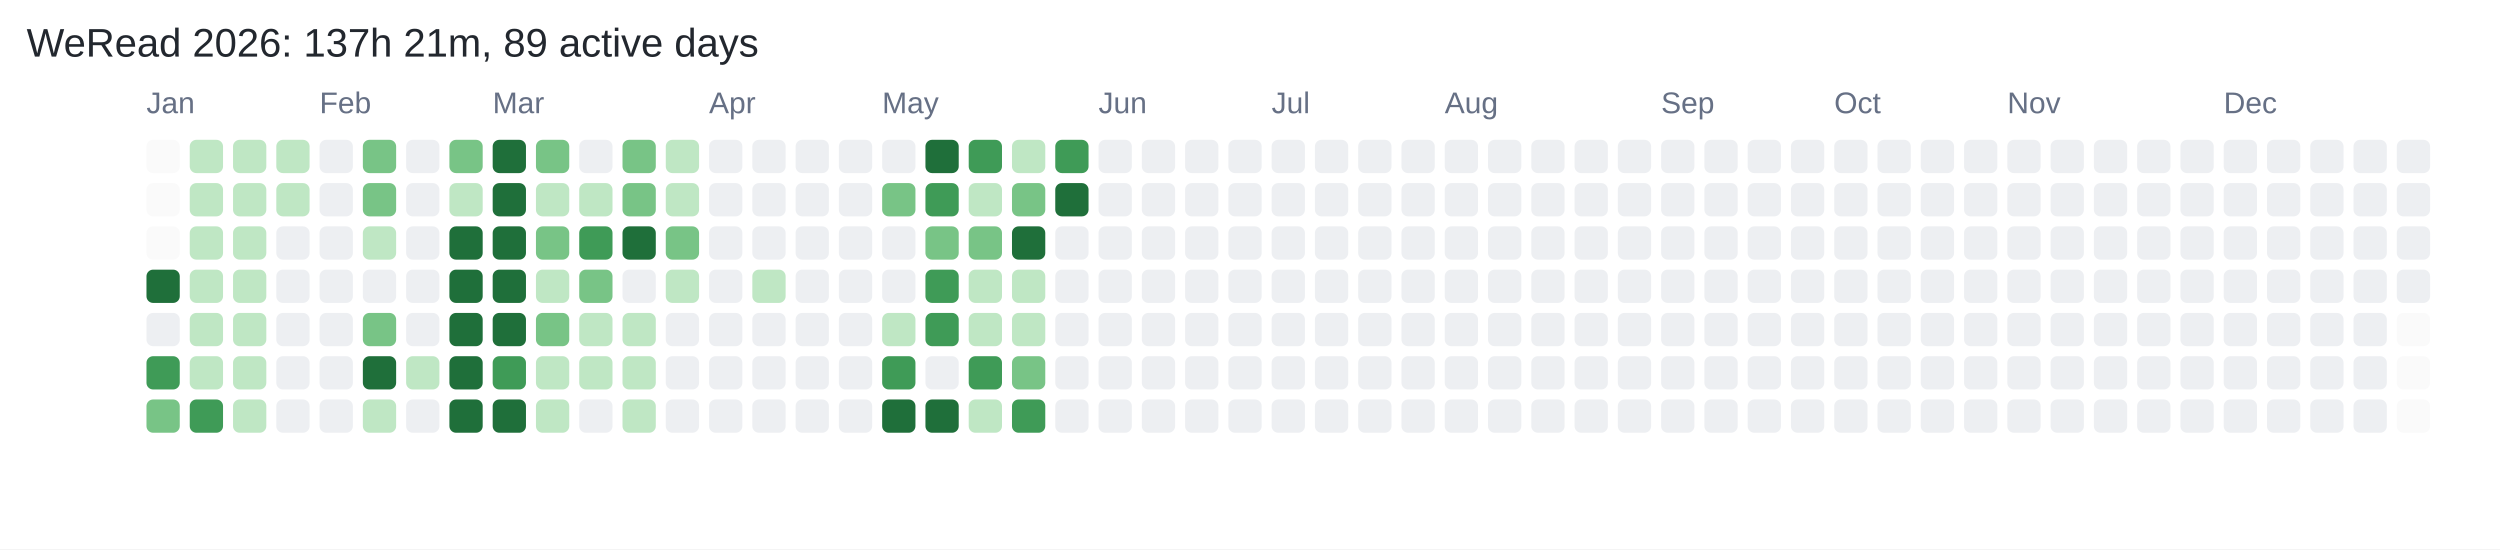
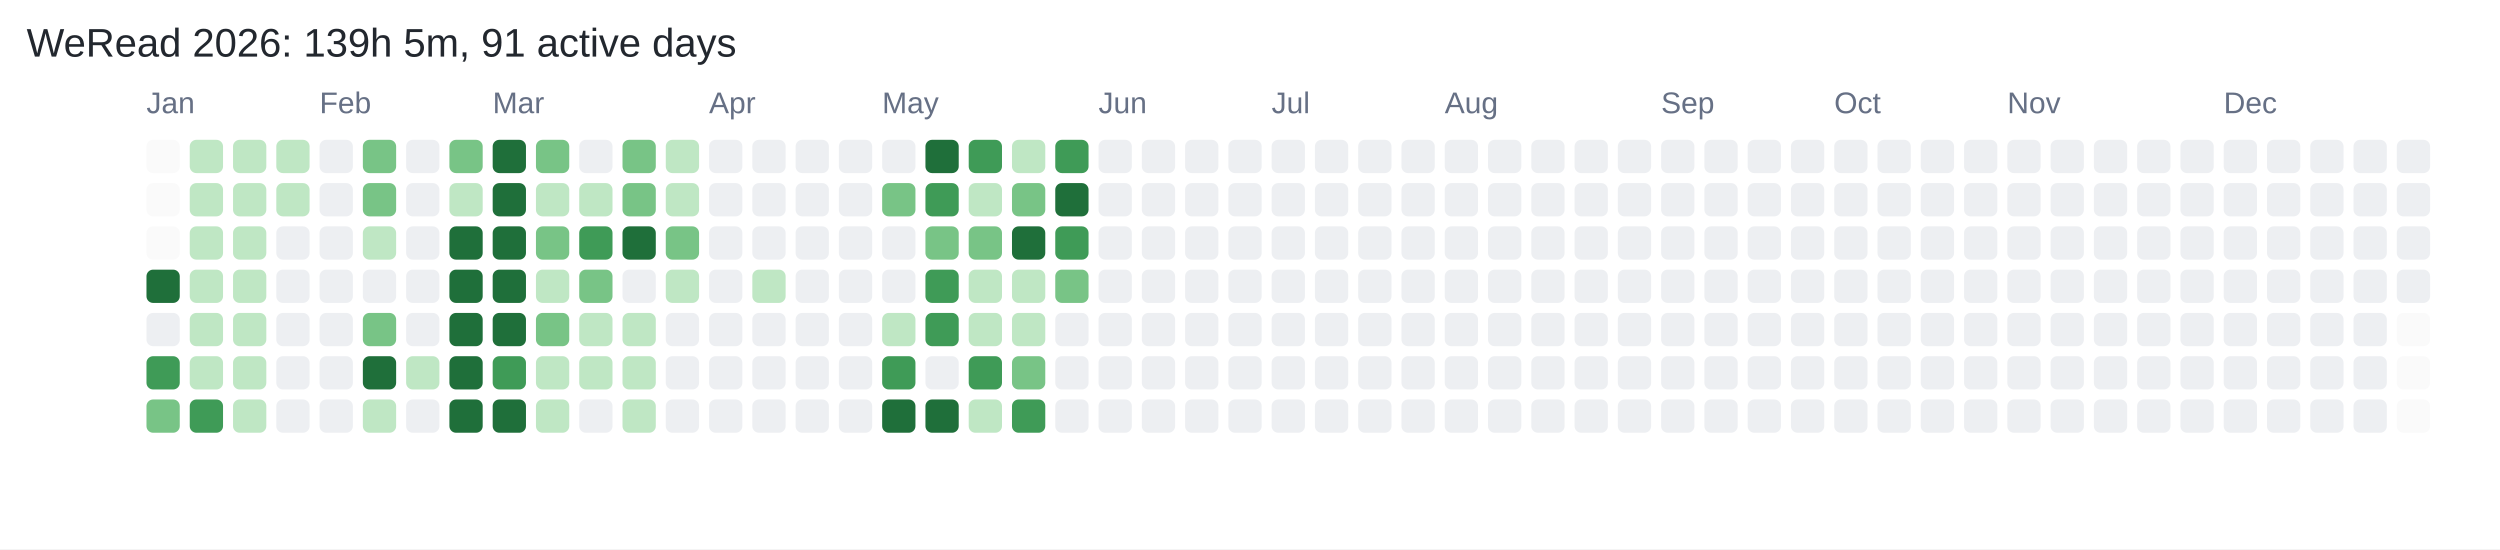
<svg xmlns="http://www.w3.org/2000/svg" width="751" height="165" viewBox="0 0 751 165">
  <rect width="100%" height="100%" fill="#FFFFFF" />
-   <text x="8" y="17" fill="#22272E" font-family="Arial,sans-serif" font-size="12">WeRead 2026: 137h 21m, 89 active days</text>
+   <text x="8" y="17" fill="#22272E" font-family="Arial,sans-serif" font-size="12">WeRead 2026: 139h 5m, 91 active days</text>
  <text x="44" y="34" fill="#667085" font-family="Arial,sans-serif" font-size="9">Jan</text>
  <text x="96" y="34" fill="#667085" font-family="Arial,sans-serif" font-size="9">Feb</text>
  <text x="148" y="34" fill="#667085" font-family="Arial,sans-serif" font-size="9">Mar</text>
  <text x="213" y="34" fill="#667085" font-family="Arial,sans-serif" font-size="9">Apr</text>
  <text x="265" y="34" fill="#667085" font-family="Arial,sans-serif" font-size="9">May</text>
  <text x="330" y="34" fill="#667085" font-family="Arial,sans-serif" font-size="9">Jun</text>
  <text x="382" y="34" fill="#667085" font-family="Arial,sans-serif" font-size="9">Jul</text>
  <text x="434" y="34" fill="#667085" font-family="Arial,sans-serif" font-size="9">Aug</text>
  <text x="499" y="34" fill="#667085" font-family="Arial,sans-serif" font-size="9">Sep</text>
  <text x="551" y="34" fill="#667085" font-family="Arial,sans-serif" font-size="9">Oct</text>
  <text x="603" y="34" fill="#667085" font-family="Arial,sans-serif" font-size="9">Nov</text>
  <text x="668" y="34" fill="#667085" font-family="Arial,sans-serif" font-size="9">Dec</text>
  <rect x="44" y="42" width="10" height="10" rx="2" fill="#FAFAFA" />
  <rect x="44" y="55" width="10" height="10" rx="2" fill="#FAFAFA" />
  <rect x="44" y="68" width="10" height="10" rx="2" fill="#FAFAFA" />
  <rect x="44" y="81" width="10" height="10" rx="2" fill="#1F6F3A" />
  <rect x="44" y="94" width="10" height="10" rx="2" fill="#EDEFF2" />
  <rect x="44" y="107" width="10" height="10" rx="2" fill="#3F9B57" />
  <rect x="44" y="120" width="10" height="10" rx="2" fill="#78C486" />
  <rect x="57" y="42" width="10" height="10" rx="2" fill="#BFE7C4" />
  <rect x="57" y="55" width="10" height="10" rx="2" fill="#BFE7C4" />
  <rect x="57" y="68" width="10" height="10" rx="2" fill="#BFE7C4" />
  <rect x="57" y="81" width="10" height="10" rx="2" fill="#BFE7C4" />
  <rect x="57" y="94" width="10" height="10" rx="2" fill="#BFE7C4" />
  <rect x="57" y="107" width="10" height="10" rx="2" fill="#BFE7C4" />
  <rect x="57" y="120" width="10" height="10" rx="2" fill="#3F9B57" />
  <rect x="70" y="42" width="10" height="10" rx="2" fill="#BFE7C4" />
  <rect x="70" y="55" width="10" height="10" rx="2" fill="#BFE7C4" />
  <rect x="70" y="68" width="10" height="10" rx="2" fill="#BFE7C4" />
  <rect x="70" y="81" width="10" height="10" rx="2" fill="#BFE7C4" />
  <rect x="70" y="94" width="10" height="10" rx="2" fill="#BFE7C4" />
  <rect x="70" y="107" width="10" height="10" rx="2" fill="#BFE7C4" />
  <rect x="70" y="120" width="10" height="10" rx="2" fill="#BFE7C4" />
  <rect x="83" y="42" width="10" height="10" rx="2" fill="#BFE7C4" />
  <rect x="83" y="55" width="10" height="10" rx="2" fill="#BFE7C4" />
  <rect x="83" y="68" width="10" height="10" rx="2" fill="#EDEFF2" />
  <rect x="83" y="81" width="10" height="10" rx="2" fill="#EDEFF2" />
  <rect x="83" y="94" width="10" height="10" rx="2" fill="#EDEFF2" />
  <rect x="83" y="107" width="10" height="10" rx="2" fill="#EDEFF2" />
  <rect x="83" y="120" width="10" height="10" rx="2" fill="#EDEFF2" />
  <rect x="96" y="42" width="10" height="10" rx="2" fill="#EDEFF2" />
  <rect x="96" y="55" width="10" height="10" rx="2" fill="#EDEFF2" />
  <rect x="96" y="68" width="10" height="10" rx="2" fill="#EDEFF2" />
  <rect x="96" y="81" width="10" height="10" rx="2" fill="#EDEFF2" />
  <rect x="96" y="94" width="10" height="10" rx="2" fill="#EDEFF2" />
  <rect x="96" y="107" width="10" height="10" rx="2" fill="#EDEFF2" />
  <rect x="96" y="120" width="10" height="10" rx="2" fill="#EDEFF2" />
  <rect x="109" y="42" width="10" height="10" rx="2" fill="#78C486" />
  <rect x="109" y="55" width="10" height="10" rx="2" fill="#78C486" />
  <rect x="109" y="68" width="10" height="10" rx="2" fill="#BFE7C4" />
  <rect x="109" y="81" width="10" height="10" rx="2" fill="#EDEFF2" />
  <rect x="109" y="94" width="10" height="10" rx="2" fill="#78C486" />
  <rect x="109" y="107" width="10" height="10" rx="2" fill="#1F6F3A" />
  <rect x="109" y="120" width="10" height="10" rx="2" fill="#BFE7C4" />
  <rect x="122" y="42" width="10" height="10" rx="2" fill="#EDEFF2" />
  <rect x="122" y="55" width="10" height="10" rx="2" fill="#EDEFF2" />
  <rect x="122" y="68" width="10" height="10" rx="2" fill="#EDEFF2" />
  <rect x="122" y="81" width="10" height="10" rx="2" fill="#EDEFF2" />
  <rect x="122" y="94" width="10" height="10" rx="2" fill="#EDEFF2" />
  <rect x="122" y="107" width="10" height="10" rx="2" fill="#BFE7C4" />
  <rect x="122" y="120" width="10" height="10" rx="2" fill="#EDEFF2" />
  <rect x="135" y="42" width="10" height="10" rx="2" fill="#78C486" />
  <rect x="135" y="55" width="10" height="10" rx="2" fill="#BFE7C4" />
  <rect x="135" y="68" width="10" height="10" rx="2" fill="#1F6F3A" />
  <rect x="135" y="81" width="10" height="10" rx="2" fill="#1F6F3A" />
  <rect x="135" y="94" width="10" height="10" rx="2" fill="#1F6F3A" />
  <rect x="135" y="107" width="10" height="10" rx="2" fill="#1F6F3A" />
  <rect x="135" y="120" width="10" height="10" rx="2" fill="#1F6F3A" />
  <rect x="148" y="42" width="10" height="10" rx="2" fill="#1F6F3A" />
  <rect x="148" y="55" width="10" height="10" rx="2" fill="#1F6F3A" />
  <rect x="148" y="68" width="10" height="10" rx="2" fill="#1F6F3A" />
  <rect x="148" y="81" width="10" height="10" rx="2" fill="#1F6F3A" />
  <rect x="148" y="94" width="10" height="10" rx="2" fill="#1F6F3A" />
  <rect x="148" y="107" width="10" height="10" rx="2" fill="#3F9B57" />
  <rect x="148" y="120" width="10" height="10" rx="2" fill="#1F6F3A" />
  <rect x="161" y="42" width="10" height="10" rx="2" fill="#78C486" />
  <rect x="161" y="55" width="10" height="10" rx="2" fill="#BFE7C4" />
  <rect x="161" y="68" width="10" height="10" rx="2" fill="#78C486" />
  <rect x="161" y="81" width="10" height="10" rx="2" fill="#BFE7C4" />
  <rect x="161" y="94" width="10" height="10" rx="2" fill="#78C486" />
  <rect x="161" y="107" width="10" height="10" rx="2" fill="#BFE7C4" />
  <rect x="161" y="120" width="10" height="10" rx="2" fill="#BFE7C4" />
  <rect x="174" y="42" width="10" height="10" rx="2" fill="#EDEFF2" />
  <rect x="174" y="55" width="10" height="10" rx="2" fill="#BFE7C4" />
  <rect x="174" y="68" width="10" height="10" rx="2" fill="#3F9B57" />
  <rect x="174" y="81" width="10" height="10" rx="2" fill="#78C486" />
  <rect x="174" y="94" width="10" height="10" rx="2" fill="#BFE7C4" />
  <rect x="174" y="107" width="10" height="10" rx="2" fill="#BFE7C4" />
  <rect x="174" y="120" width="10" height="10" rx="2" fill="#EDEFF2" />
  <rect x="187" y="42" width="10" height="10" rx="2" fill="#78C486" />
  <rect x="187" y="55" width="10" height="10" rx="2" fill="#78C486" />
  <rect x="187" y="68" width="10" height="10" rx="2" fill="#1F6F3A" />
  <rect x="187" y="81" width="10" height="10" rx="2" fill="#EDEFF2" />
  <rect x="187" y="94" width="10" height="10" rx="2" fill="#BFE7C4" />
  <rect x="187" y="107" width="10" height="10" rx="2" fill="#BFE7C4" />
  <rect x="187" y="120" width="10" height="10" rx="2" fill="#BFE7C4" />
  <rect x="200" y="42" width="10" height="10" rx="2" fill="#BFE7C4" />
  <rect x="200" y="55" width="10" height="10" rx="2" fill="#BFE7C4" />
  <rect x="200" y="68" width="10" height="10" rx="2" fill="#78C486" />
  <rect x="200" y="81" width="10" height="10" rx="2" fill="#BFE7C4" />
  <rect x="200" y="94" width="10" height="10" rx="2" fill="#EDEFF2" />
  <rect x="200" y="107" width="10" height="10" rx="2" fill="#EDEFF2" />
  <rect x="200" y="120" width="10" height="10" rx="2" fill="#EDEFF2" />
  <rect x="213" y="42" width="10" height="10" rx="2" fill="#EDEFF2" />
  <rect x="213" y="55" width="10" height="10" rx="2" fill="#EDEFF2" />
  <rect x="213" y="68" width="10" height="10" rx="2" fill="#EDEFF2" />
  <rect x="213" y="81" width="10" height="10" rx="2" fill="#EDEFF2" />
  <rect x="213" y="94" width="10" height="10" rx="2" fill="#EDEFF2" />
  <rect x="213" y="107" width="10" height="10" rx="2" fill="#EDEFF2" />
  <rect x="213" y="120" width="10" height="10" rx="2" fill="#EDEFF2" />
  <rect x="226" y="42" width="10" height="10" rx="2" fill="#EDEFF2" />
  <rect x="226" y="55" width="10" height="10" rx="2" fill="#EDEFF2" />
  <rect x="226" y="68" width="10" height="10" rx="2" fill="#EDEFF2" />
  <rect x="226" y="81" width="10" height="10" rx="2" fill="#BFE7C4" />
  <rect x="226" y="94" width="10" height="10" rx="2" fill="#EDEFF2" />
  <rect x="226" y="107" width="10" height="10" rx="2" fill="#EDEFF2" />
  <rect x="226" y="120" width="10" height="10" rx="2" fill="#EDEFF2" />
  <rect x="239" y="42" width="10" height="10" rx="2" fill="#EDEFF2" />
  <rect x="239" y="55" width="10" height="10" rx="2" fill="#EDEFF2" />
  <rect x="239" y="68" width="10" height="10" rx="2" fill="#EDEFF2" />
  <rect x="239" y="81" width="10" height="10" rx="2" fill="#EDEFF2" />
  <rect x="239" y="94" width="10" height="10" rx="2" fill="#EDEFF2" />
  <rect x="239" y="107" width="10" height="10" rx="2" fill="#EDEFF2" />
  <rect x="239" y="120" width="10" height="10" rx="2" fill="#EDEFF2" />
  <rect x="252" y="42" width="10" height="10" rx="2" fill="#EDEFF2" />
  <rect x="252" y="55" width="10" height="10" rx="2" fill="#EDEFF2" />
  <rect x="252" y="68" width="10" height="10" rx="2" fill="#EDEFF2" />
  <rect x="252" y="81" width="10" height="10" rx="2" fill="#EDEFF2" />
  <rect x="252" y="94" width="10" height="10" rx="2" fill="#EDEFF2" />
  <rect x="252" y="107" width="10" height="10" rx="2" fill="#EDEFF2" />
  <rect x="252" y="120" width="10" height="10" rx="2" fill="#EDEFF2" />
  <rect x="265" y="42" width="10" height="10" rx="2" fill="#EDEFF2" />
  <rect x="265" y="55" width="10" height="10" rx="2" fill="#78C486" />
  <rect x="265" y="68" width="10" height="10" rx="2" fill="#EDEFF2" />
  <rect x="265" y="81" width="10" height="10" rx="2" fill="#EDEFF2" />
  <rect x="265" y="94" width="10" height="10" rx="2" fill="#BFE7C4" />
  <rect x="265" y="107" width="10" height="10" rx="2" fill="#3F9B57" />
  <rect x="265" y="120" width="10" height="10" rx="2" fill="#1F6F3A" />
  <rect x="278" y="42" width="10" height="10" rx="2" fill="#1F6F3A" />
  <rect x="278" y="55" width="10" height="10" rx="2" fill="#3F9B57" />
  <rect x="278" y="68" width="10" height="10" rx="2" fill="#78C486" />
  <rect x="278" y="81" width="10" height="10" rx="2" fill="#3F9B57" />
  <rect x="278" y="94" width="10" height="10" rx="2" fill="#3F9B57" />
  <rect x="278" y="107" width="10" height="10" rx="2" fill="#EDEFF2" />
  <rect x="278" y="120" width="10" height="10" rx="2" fill="#1F6F3A" />
  <rect x="291" y="42" width="10" height="10" rx="2" fill="#3F9B57" />
  <rect x="291" y="55" width="10" height="10" rx="2" fill="#BFE7C4" />
  <rect x="291" y="68" width="10" height="10" rx="2" fill="#78C486" />
  <rect x="291" y="81" width="10" height="10" rx="2" fill="#BFE7C4" />
  <rect x="291" y="94" width="10" height="10" rx="2" fill="#BFE7C4" />
  <rect x="291" y="107" width="10" height="10" rx="2" fill="#3F9B57" />
  <rect x="291" y="120" width="10" height="10" rx="2" fill="#BFE7C4" />
  <rect x="304" y="42" width="10" height="10" rx="2" fill="#BFE7C4" />
  <rect x="304" y="55" width="10" height="10" rx="2" fill="#78C486" />
  <rect x="304" y="68" width="10" height="10" rx="2" fill="#1F6F3A" />
  <rect x="304" y="81" width="10" height="10" rx="2" fill="#BFE7C4" />
  <rect x="304" y="94" width="10" height="10" rx="2" fill="#BFE7C4" />
  <rect x="304" y="107" width="10" height="10" rx="2" fill="#78C486" />
  <rect x="304" y="120" width="10" height="10" rx="2" fill="#3F9B57" />
  <rect x="317" y="42" width="10" height="10" rx="2" fill="#3F9B57" />
  <rect x="317" y="55" width="10" height="10" rx="2" fill="#1F6F3A" />
-   <rect x="317" y="68" width="10" height="10" rx="2" fill="#EDEFF2" />
-   <rect x="317" y="81" width="10" height="10" rx="2" fill="#EDEFF2" />
+   <rect x="317" y="68" width="10" height="10" rx="2" fill="#3F9B57" />
+   <rect x="317" y="81" width="10" height="10" rx="2" fill="#78C486" />
  <rect x="317" y="94" width="10" height="10" rx="2" fill="#EDEFF2" />
  <rect x="317" y="107" width="10" height="10" rx="2" fill="#EDEFF2" />
  <rect x="317" y="120" width="10" height="10" rx="2" fill="#EDEFF2" />
  <rect x="330" y="42" width="10" height="10" rx="2" fill="#EDEFF2" />
  <rect x="330" y="55" width="10" height="10" rx="2" fill="#EDEFF2" />
  <rect x="330" y="68" width="10" height="10" rx="2" fill="#EDEFF2" />
  <rect x="330" y="81" width="10" height="10" rx="2" fill="#EDEFF2" />
  <rect x="330" y="94" width="10" height="10" rx="2" fill="#EDEFF2" />
  <rect x="330" y="107" width="10" height="10" rx="2" fill="#EDEFF2" />
  <rect x="330" y="120" width="10" height="10" rx="2" fill="#EDEFF2" />
  <rect x="343" y="42" width="10" height="10" rx="2" fill="#EDEFF2" />
  <rect x="343" y="55" width="10" height="10" rx="2" fill="#EDEFF2" />
  <rect x="343" y="68" width="10" height="10" rx="2" fill="#EDEFF2" />
  <rect x="343" y="81" width="10" height="10" rx="2" fill="#EDEFF2" />
  <rect x="343" y="94" width="10" height="10" rx="2" fill="#EDEFF2" />
  <rect x="343" y="107" width="10" height="10" rx="2" fill="#EDEFF2" />
  <rect x="343" y="120" width="10" height="10" rx="2" fill="#EDEFF2" />
  <rect x="356" y="42" width="10" height="10" rx="2" fill="#EDEFF2" />
  <rect x="356" y="55" width="10" height="10" rx="2" fill="#EDEFF2" />
  <rect x="356" y="68" width="10" height="10" rx="2" fill="#EDEFF2" />
  <rect x="356" y="81" width="10" height="10" rx="2" fill="#EDEFF2" />
  <rect x="356" y="94" width="10" height="10" rx="2" fill="#EDEFF2" />
  <rect x="356" y="107" width="10" height="10" rx="2" fill="#EDEFF2" />
  <rect x="356" y="120" width="10" height="10" rx="2" fill="#EDEFF2" />
  <rect x="369" y="42" width="10" height="10" rx="2" fill="#EDEFF2" />
  <rect x="369" y="55" width="10" height="10" rx="2" fill="#EDEFF2" />
  <rect x="369" y="68" width="10" height="10" rx="2" fill="#EDEFF2" />
  <rect x="369" y="81" width="10" height="10" rx="2" fill="#EDEFF2" />
  <rect x="369" y="94" width="10" height="10" rx="2" fill="#EDEFF2" />
  <rect x="369" y="107" width="10" height="10" rx="2" fill="#EDEFF2" />
  <rect x="369" y="120" width="10" height="10" rx="2" fill="#EDEFF2" />
  <rect x="382" y="42" width="10" height="10" rx="2" fill="#EDEFF2" />
  <rect x="382" y="55" width="10" height="10" rx="2" fill="#EDEFF2" />
  <rect x="382" y="68" width="10" height="10" rx="2" fill="#EDEFF2" />
  <rect x="382" y="81" width="10" height="10" rx="2" fill="#EDEFF2" />
  <rect x="382" y="94" width="10" height="10" rx="2" fill="#EDEFF2" />
  <rect x="382" y="107" width="10" height="10" rx="2" fill="#EDEFF2" />
  <rect x="382" y="120" width="10" height="10" rx="2" fill="#EDEFF2" />
  <rect x="395" y="42" width="10" height="10" rx="2" fill="#EDEFF2" />
  <rect x="395" y="55" width="10" height="10" rx="2" fill="#EDEFF2" />
  <rect x="395" y="68" width="10" height="10" rx="2" fill="#EDEFF2" />
  <rect x="395" y="81" width="10" height="10" rx="2" fill="#EDEFF2" />
  <rect x="395" y="94" width="10" height="10" rx="2" fill="#EDEFF2" />
  <rect x="395" y="107" width="10" height="10" rx="2" fill="#EDEFF2" />
  <rect x="395" y="120" width="10" height="10" rx="2" fill="#EDEFF2" />
  <rect x="408" y="42" width="10" height="10" rx="2" fill="#EDEFF2" />
  <rect x="408" y="55" width="10" height="10" rx="2" fill="#EDEFF2" />
  <rect x="408" y="68" width="10" height="10" rx="2" fill="#EDEFF2" />
  <rect x="408" y="81" width="10" height="10" rx="2" fill="#EDEFF2" />
  <rect x="408" y="94" width="10" height="10" rx="2" fill="#EDEFF2" />
  <rect x="408" y="107" width="10" height="10" rx="2" fill="#EDEFF2" />
  <rect x="408" y="120" width="10" height="10" rx="2" fill="#EDEFF2" />
  <rect x="421" y="42" width="10" height="10" rx="2" fill="#EDEFF2" />
  <rect x="421" y="55" width="10" height="10" rx="2" fill="#EDEFF2" />
  <rect x="421" y="68" width="10" height="10" rx="2" fill="#EDEFF2" />
  <rect x="421" y="81" width="10" height="10" rx="2" fill="#EDEFF2" />
  <rect x="421" y="94" width="10" height="10" rx="2" fill="#EDEFF2" />
  <rect x="421" y="107" width="10" height="10" rx="2" fill="#EDEFF2" />
  <rect x="421" y="120" width="10" height="10" rx="2" fill="#EDEFF2" />
  <rect x="434" y="42" width="10" height="10" rx="2" fill="#EDEFF2" />
  <rect x="434" y="55" width="10" height="10" rx="2" fill="#EDEFF2" />
  <rect x="434" y="68" width="10" height="10" rx="2" fill="#EDEFF2" />
  <rect x="434" y="81" width="10" height="10" rx="2" fill="#EDEFF2" />
  <rect x="434" y="94" width="10" height="10" rx="2" fill="#EDEFF2" />
  <rect x="434" y="107" width="10" height="10" rx="2" fill="#EDEFF2" />
  <rect x="434" y="120" width="10" height="10" rx="2" fill="#EDEFF2" />
  <rect x="447" y="42" width="10" height="10" rx="2" fill="#EDEFF2" />
  <rect x="447" y="55" width="10" height="10" rx="2" fill="#EDEFF2" />
  <rect x="447" y="68" width="10" height="10" rx="2" fill="#EDEFF2" />
  <rect x="447" y="81" width="10" height="10" rx="2" fill="#EDEFF2" />
  <rect x="447" y="94" width="10" height="10" rx="2" fill="#EDEFF2" />
  <rect x="447" y="107" width="10" height="10" rx="2" fill="#EDEFF2" />
  <rect x="447" y="120" width="10" height="10" rx="2" fill="#EDEFF2" />
  <rect x="460" y="42" width="10" height="10" rx="2" fill="#EDEFF2" />
  <rect x="460" y="55" width="10" height="10" rx="2" fill="#EDEFF2" />
  <rect x="460" y="68" width="10" height="10" rx="2" fill="#EDEFF2" />
  <rect x="460" y="81" width="10" height="10" rx="2" fill="#EDEFF2" />
  <rect x="460" y="94" width="10" height="10" rx="2" fill="#EDEFF2" />
  <rect x="460" y="107" width="10" height="10" rx="2" fill="#EDEFF2" />
  <rect x="460" y="120" width="10" height="10" rx="2" fill="#EDEFF2" />
  <rect x="473" y="42" width="10" height="10" rx="2" fill="#EDEFF2" />
  <rect x="473" y="55" width="10" height="10" rx="2" fill="#EDEFF2" />
  <rect x="473" y="68" width="10" height="10" rx="2" fill="#EDEFF2" />
  <rect x="473" y="81" width="10" height="10" rx="2" fill="#EDEFF2" />
  <rect x="473" y="94" width="10" height="10" rx="2" fill="#EDEFF2" />
  <rect x="473" y="107" width="10" height="10" rx="2" fill="#EDEFF2" />
  <rect x="473" y="120" width="10" height="10" rx="2" fill="#EDEFF2" />
  <rect x="486" y="42" width="10" height="10" rx="2" fill="#EDEFF2" />
  <rect x="486" y="55" width="10" height="10" rx="2" fill="#EDEFF2" />
  <rect x="486" y="68" width="10" height="10" rx="2" fill="#EDEFF2" />
  <rect x="486" y="81" width="10" height="10" rx="2" fill="#EDEFF2" />
  <rect x="486" y="94" width="10" height="10" rx="2" fill="#EDEFF2" />
  <rect x="486" y="107" width="10" height="10" rx="2" fill="#EDEFF2" />
  <rect x="486" y="120" width="10" height="10" rx="2" fill="#EDEFF2" />
  <rect x="499" y="42" width="10" height="10" rx="2" fill="#EDEFF2" />
  <rect x="499" y="55" width="10" height="10" rx="2" fill="#EDEFF2" />
  <rect x="499" y="68" width="10" height="10" rx="2" fill="#EDEFF2" />
  <rect x="499" y="81" width="10" height="10" rx="2" fill="#EDEFF2" />
  <rect x="499" y="94" width="10" height="10" rx="2" fill="#EDEFF2" />
  <rect x="499" y="107" width="10" height="10" rx="2" fill="#EDEFF2" />
  <rect x="499" y="120" width="10" height="10" rx="2" fill="#EDEFF2" />
  <rect x="512" y="42" width="10" height="10" rx="2" fill="#EDEFF2" />
  <rect x="512" y="55" width="10" height="10" rx="2" fill="#EDEFF2" />
  <rect x="512" y="68" width="10" height="10" rx="2" fill="#EDEFF2" />
  <rect x="512" y="81" width="10" height="10" rx="2" fill="#EDEFF2" />
  <rect x="512" y="94" width="10" height="10" rx="2" fill="#EDEFF2" />
  <rect x="512" y="107" width="10" height="10" rx="2" fill="#EDEFF2" />
  <rect x="512" y="120" width="10" height="10" rx="2" fill="#EDEFF2" />
  <rect x="525" y="42" width="10" height="10" rx="2" fill="#EDEFF2" />
  <rect x="525" y="55" width="10" height="10" rx="2" fill="#EDEFF2" />
  <rect x="525" y="68" width="10" height="10" rx="2" fill="#EDEFF2" />
  <rect x="525" y="81" width="10" height="10" rx="2" fill="#EDEFF2" />
  <rect x="525" y="94" width="10" height="10" rx="2" fill="#EDEFF2" />
  <rect x="525" y="107" width="10" height="10" rx="2" fill="#EDEFF2" />
  <rect x="525" y="120" width="10" height="10" rx="2" fill="#EDEFF2" />
  <rect x="538" y="42" width="10" height="10" rx="2" fill="#EDEFF2" />
  <rect x="538" y="55" width="10" height="10" rx="2" fill="#EDEFF2" />
  <rect x="538" y="68" width="10" height="10" rx="2" fill="#EDEFF2" />
  <rect x="538" y="81" width="10" height="10" rx="2" fill="#EDEFF2" />
  <rect x="538" y="94" width="10" height="10" rx="2" fill="#EDEFF2" />
  <rect x="538" y="107" width="10" height="10" rx="2" fill="#EDEFF2" />
  <rect x="538" y="120" width="10" height="10" rx="2" fill="#EDEFF2" />
  <rect x="551" y="42" width="10" height="10" rx="2" fill="#EDEFF2" />
  <rect x="551" y="55" width="10" height="10" rx="2" fill="#EDEFF2" />
  <rect x="551" y="68" width="10" height="10" rx="2" fill="#EDEFF2" />
  <rect x="551" y="81" width="10" height="10" rx="2" fill="#EDEFF2" />
  <rect x="551" y="94" width="10" height="10" rx="2" fill="#EDEFF2" />
  <rect x="551" y="107" width="10" height="10" rx="2" fill="#EDEFF2" />
  <rect x="551" y="120" width="10" height="10" rx="2" fill="#EDEFF2" />
  <rect x="564" y="42" width="10" height="10" rx="2" fill="#EDEFF2" />
  <rect x="564" y="55" width="10" height="10" rx="2" fill="#EDEFF2" />
  <rect x="564" y="68" width="10" height="10" rx="2" fill="#EDEFF2" />
  <rect x="564" y="81" width="10" height="10" rx="2" fill="#EDEFF2" />
  <rect x="564" y="94" width="10" height="10" rx="2" fill="#EDEFF2" />
  <rect x="564" y="107" width="10" height="10" rx="2" fill="#EDEFF2" />
  <rect x="564" y="120" width="10" height="10" rx="2" fill="#EDEFF2" />
  <rect x="577" y="42" width="10" height="10" rx="2" fill="#EDEFF2" />
  <rect x="577" y="55" width="10" height="10" rx="2" fill="#EDEFF2" />
  <rect x="577" y="68" width="10" height="10" rx="2" fill="#EDEFF2" />
  <rect x="577" y="81" width="10" height="10" rx="2" fill="#EDEFF2" />
  <rect x="577" y="94" width="10" height="10" rx="2" fill="#EDEFF2" />
  <rect x="577" y="107" width="10" height="10" rx="2" fill="#EDEFF2" />
  <rect x="577" y="120" width="10" height="10" rx="2" fill="#EDEFF2" />
  <rect x="590" y="42" width="10" height="10" rx="2" fill="#EDEFF2" />
  <rect x="590" y="55" width="10" height="10" rx="2" fill="#EDEFF2" />
  <rect x="590" y="68" width="10" height="10" rx="2" fill="#EDEFF2" />
  <rect x="590" y="81" width="10" height="10" rx="2" fill="#EDEFF2" />
  <rect x="590" y="94" width="10" height="10" rx="2" fill="#EDEFF2" />
  <rect x="590" y="107" width="10" height="10" rx="2" fill="#EDEFF2" />
  <rect x="590" y="120" width="10" height="10" rx="2" fill="#EDEFF2" />
  <rect x="603" y="42" width="10" height="10" rx="2" fill="#EDEFF2" />
  <rect x="603" y="55" width="10" height="10" rx="2" fill="#EDEFF2" />
  <rect x="603" y="68" width="10" height="10" rx="2" fill="#EDEFF2" />
  <rect x="603" y="81" width="10" height="10" rx="2" fill="#EDEFF2" />
  <rect x="603" y="94" width="10" height="10" rx="2" fill="#EDEFF2" />
  <rect x="603" y="107" width="10" height="10" rx="2" fill="#EDEFF2" />
  <rect x="603" y="120" width="10" height="10" rx="2" fill="#EDEFF2" />
  <rect x="616" y="42" width="10" height="10" rx="2" fill="#EDEFF2" />
  <rect x="616" y="55" width="10" height="10" rx="2" fill="#EDEFF2" />
  <rect x="616" y="68" width="10" height="10" rx="2" fill="#EDEFF2" />
  <rect x="616" y="81" width="10" height="10" rx="2" fill="#EDEFF2" />
  <rect x="616" y="94" width="10" height="10" rx="2" fill="#EDEFF2" />
  <rect x="616" y="107" width="10" height="10" rx="2" fill="#EDEFF2" />
  <rect x="616" y="120" width="10" height="10" rx="2" fill="#EDEFF2" />
  <rect x="629" y="42" width="10" height="10" rx="2" fill="#EDEFF2" />
  <rect x="629" y="55" width="10" height="10" rx="2" fill="#EDEFF2" />
  <rect x="629" y="68" width="10" height="10" rx="2" fill="#EDEFF2" />
  <rect x="629" y="81" width="10" height="10" rx="2" fill="#EDEFF2" />
  <rect x="629" y="94" width="10" height="10" rx="2" fill="#EDEFF2" />
  <rect x="629" y="107" width="10" height="10" rx="2" fill="#EDEFF2" />
  <rect x="629" y="120" width="10" height="10" rx="2" fill="#EDEFF2" />
  <rect x="642" y="42" width="10" height="10" rx="2" fill="#EDEFF2" />
  <rect x="642" y="55" width="10" height="10" rx="2" fill="#EDEFF2" />
  <rect x="642" y="68" width="10" height="10" rx="2" fill="#EDEFF2" />
  <rect x="642" y="81" width="10" height="10" rx="2" fill="#EDEFF2" />
  <rect x="642" y="94" width="10" height="10" rx="2" fill="#EDEFF2" />
  <rect x="642" y="107" width="10" height="10" rx="2" fill="#EDEFF2" />
  <rect x="642" y="120" width="10" height="10" rx="2" fill="#EDEFF2" />
  <rect x="655" y="42" width="10" height="10" rx="2" fill="#EDEFF2" />
  <rect x="655" y="55" width="10" height="10" rx="2" fill="#EDEFF2" />
  <rect x="655" y="68" width="10" height="10" rx="2" fill="#EDEFF2" />
  <rect x="655" y="81" width="10" height="10" rx="2" fill="#EDEFF2" />
  <rect x="655" y="94" width="10" height="10" rx="2" fill="#EDEFF2" />
  <rect x="655" y="107" width="10" height="10" rx="2" fill="#EDEFF2" />
  <rect x="655" y="120" width="10" height="10" rx="2" fill="#EDEFF2" />
  <rect x="668" y="42" width="10" height="10" rx="2" fill="#EDEFF2" />
  <rect x="668" y="55" width="10" height="10" rx="2" fill="#EDEFF2" />
  <rect x="668" y="68" width="10" height="10" rx="2" fill="#EDEFF2" />
  <rect x="668" y="81" width="10" height="10" rx="2" fill="#EDEFF2" />
  <rect x="668" y="94" width="10" height="10" rx="2" fill="#EDEFF2" />
  <rect x="668" y="107" width="10" height="10" rx="2" fill="#EDEFF2" />
  <rect x="668" y="120" width="10" height="10" rx="2" fill="#EDEFF2" />
  <rect x="681" y="42" width="10" height="10" rx="2" fill="#EDEFF2" />
  <rect x="681" y="55" width="10" height="10" rx="2" fill="#EDEFF2" />
  <rect x="681" y="68" width="10" height="10" rx="2" fill="#EDEFF2" />
  <rect x="681" y="81" width="10" height="10" rx="2" fill="#EDEFF2" />
  <rect x="681" y="94" width="10" height="10" rx="2" fill="#EDEFF2" />
  <rect x="681" y="107" width="10" height="10" rx="2" fill="#EDEFF2" />
  <rect x="681" y="120" width="10" height="10" rx="2" fill="#EDEFF2" />
  <rect x="694" y="42" width="10" height="10" rx="2" fill="#EDEFF2" />
  <rect x="694" y="55" width="10" height="10" rx="2" fill="#EDEFF2" />
  <rect x="694" y="68" width="10" height="10" rx="2" fill="#EDEFF2" />
  <rect x="694" y="81" width="10" height="10" rx="2" fill="#EDEFF2" />
  <rect x="694" y="94" width="10" height="10" rx="2" fill="#EDEFF2" />
  <rect x="694" y="107" width="10" height="10" rx="2" fill="#EDEFF2" />
  <rect x="694" y="120" width="10" height="10" rx="2" fill="#EDEFF2" />
  <rect x="707" y="42" width="10" height="10" rx="2" fill="#EDEFF2" />
  <rect x="707" y="55" width="10" height="10" rx="2" fill="#EDEFF2" />
  <rect x="707" y="68" width="10" height="10" rx="2" fill="#EDEFF2" />
  <rect x="707" y="81" width="10" height="10" rx="2" fill="#EDEFF2" />
  <rect x="707" y="94" width="10" height="10" rx="2" fill="#EDEFF2" />
  <rect x="707" y="107" width="10" height="10" rx="2" fill="#EDEFF2" />
  <rect x="707" y="120" width="10" height="10" rx="2" fill="#EDEFF2" />
  <rect x="720" y="42" width="10" height="10" rx="2" fill="#EDEFF2" />
  <rect x="720" y="55" width="10" height="10" rx="2" fill="#EDEFF2" />
  <rect x="720" y="68" width="10" height="10" rx="2" fill="#EDEFF2" />
  <rect x="720" y="81" width="10" height="10" rx="2" fill="#EDEFF2" />
  <rect x="720" y="94" width="10" height="10" rx="2" fill="#FAFAFA" />
  <rect x="720" y="107" width="10" height="10" rx="2" fill="#FAFAFA" />
  <rect x="720" y="120" width="10" height="10" rx="2" fill="#FAFAFA" />
</svg>
